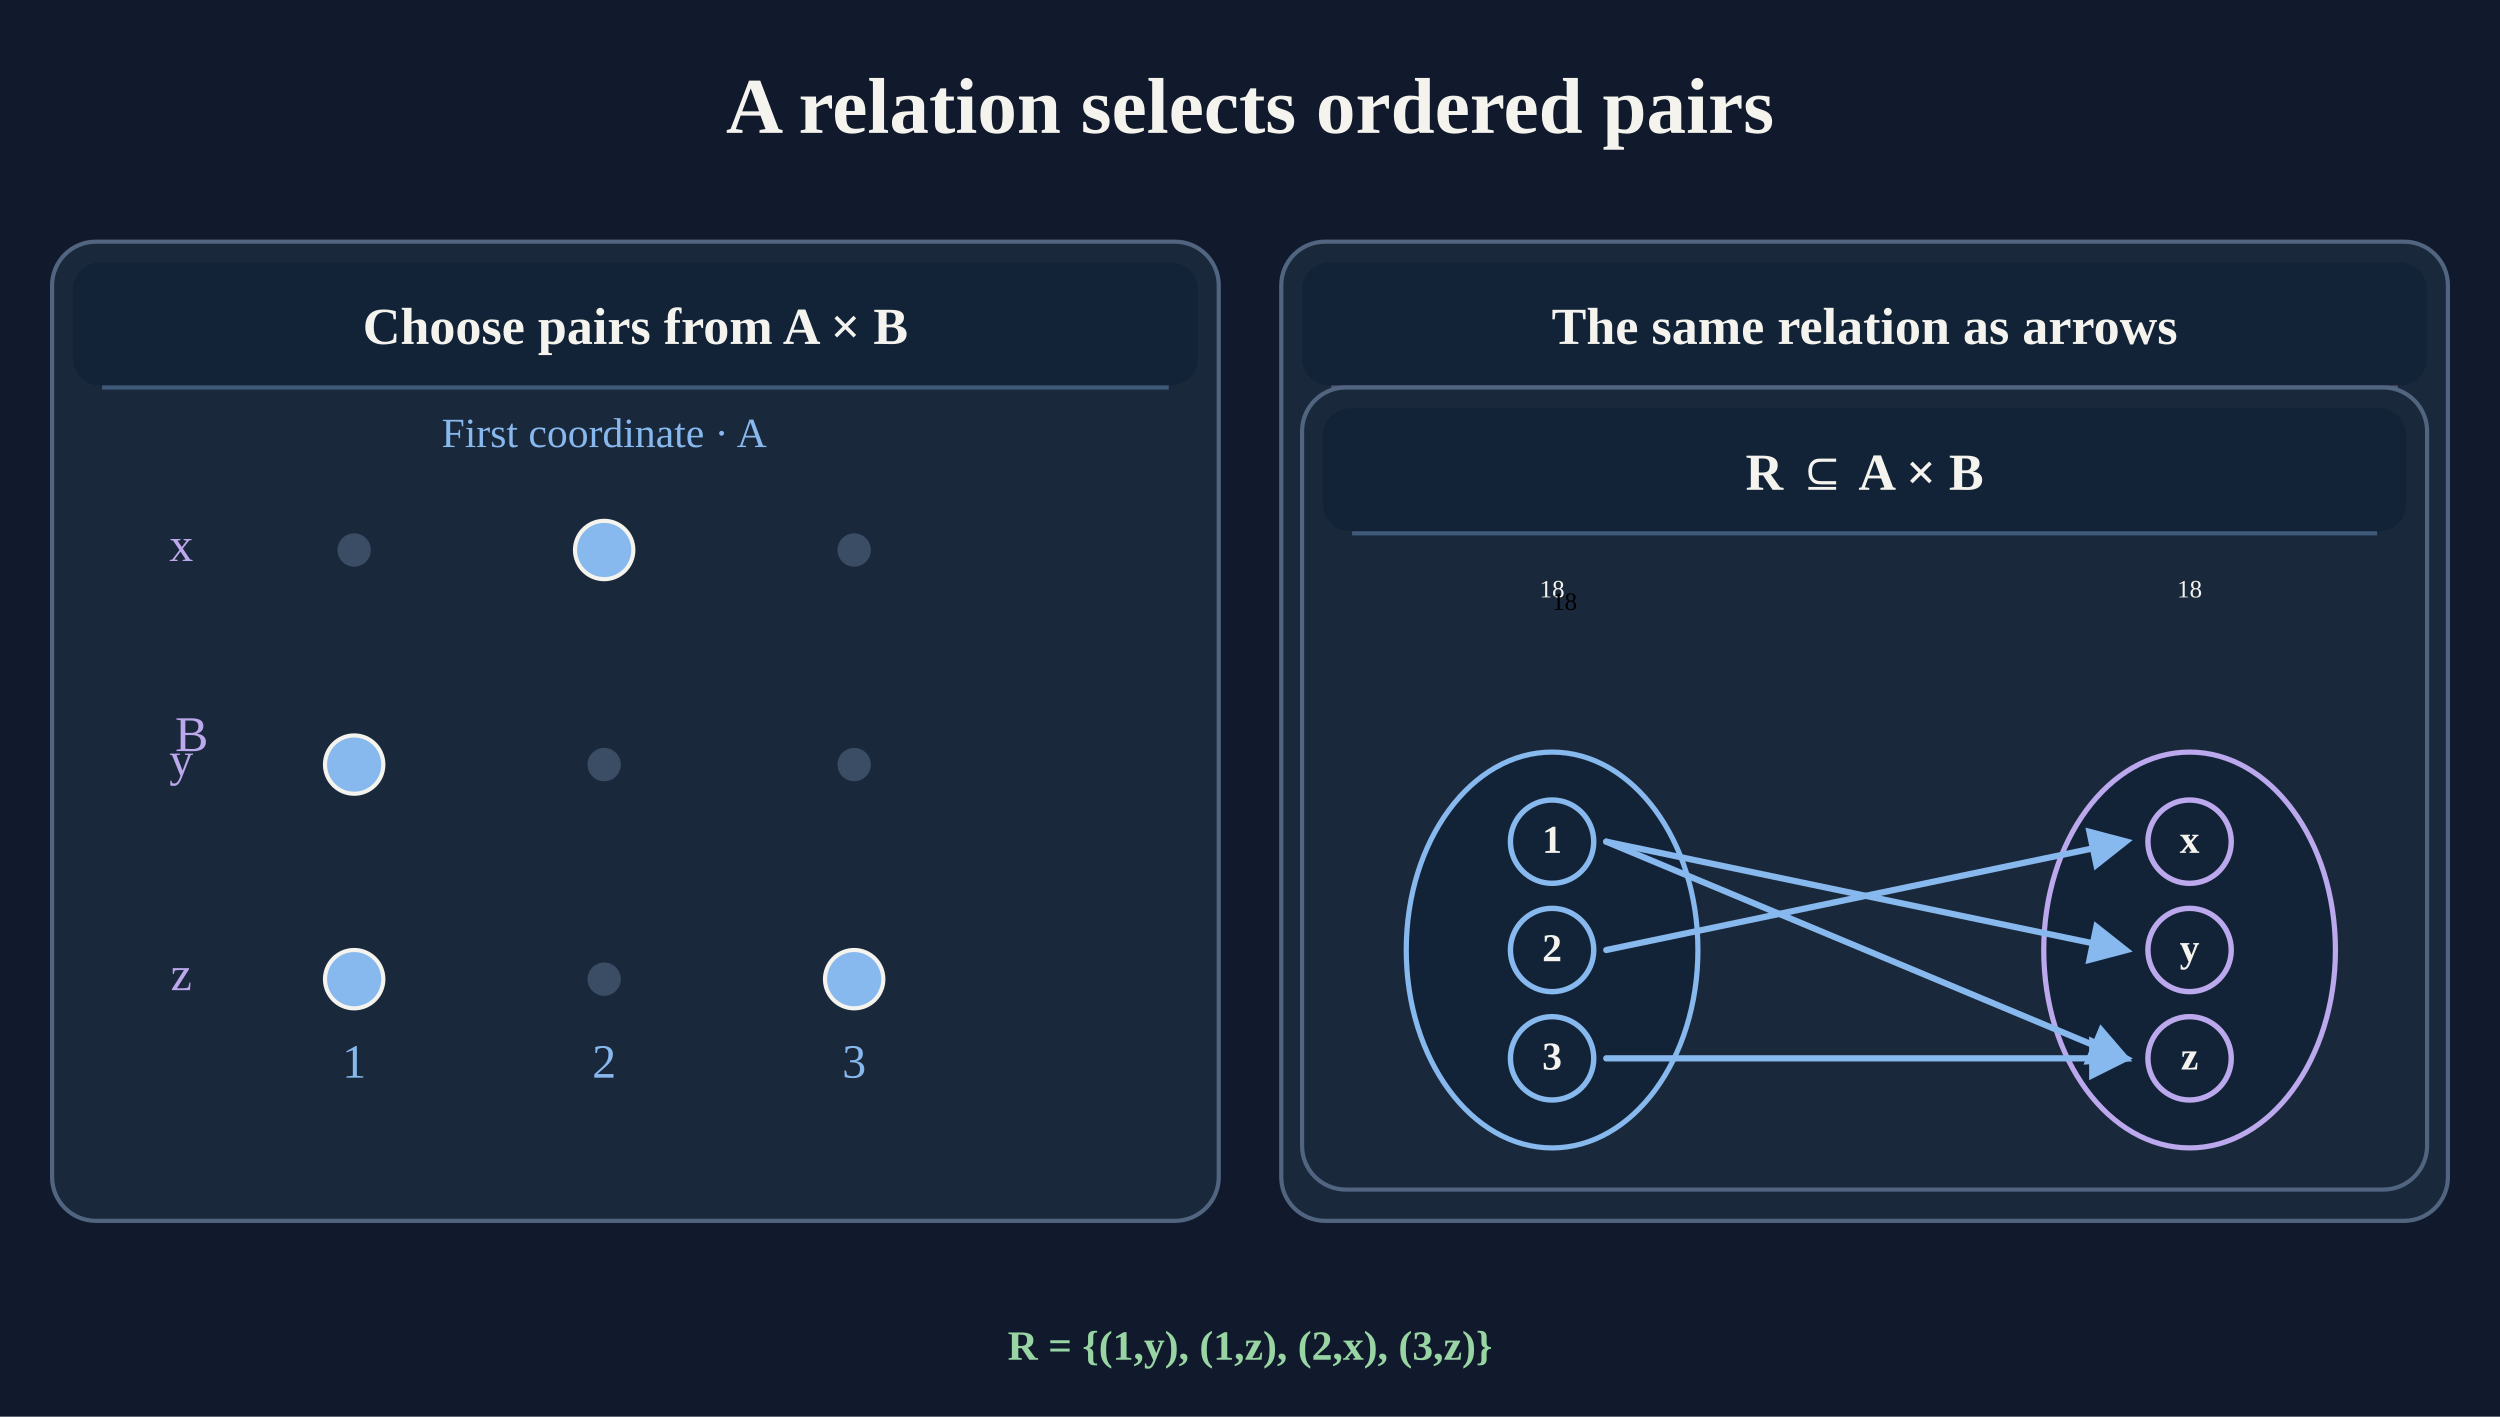
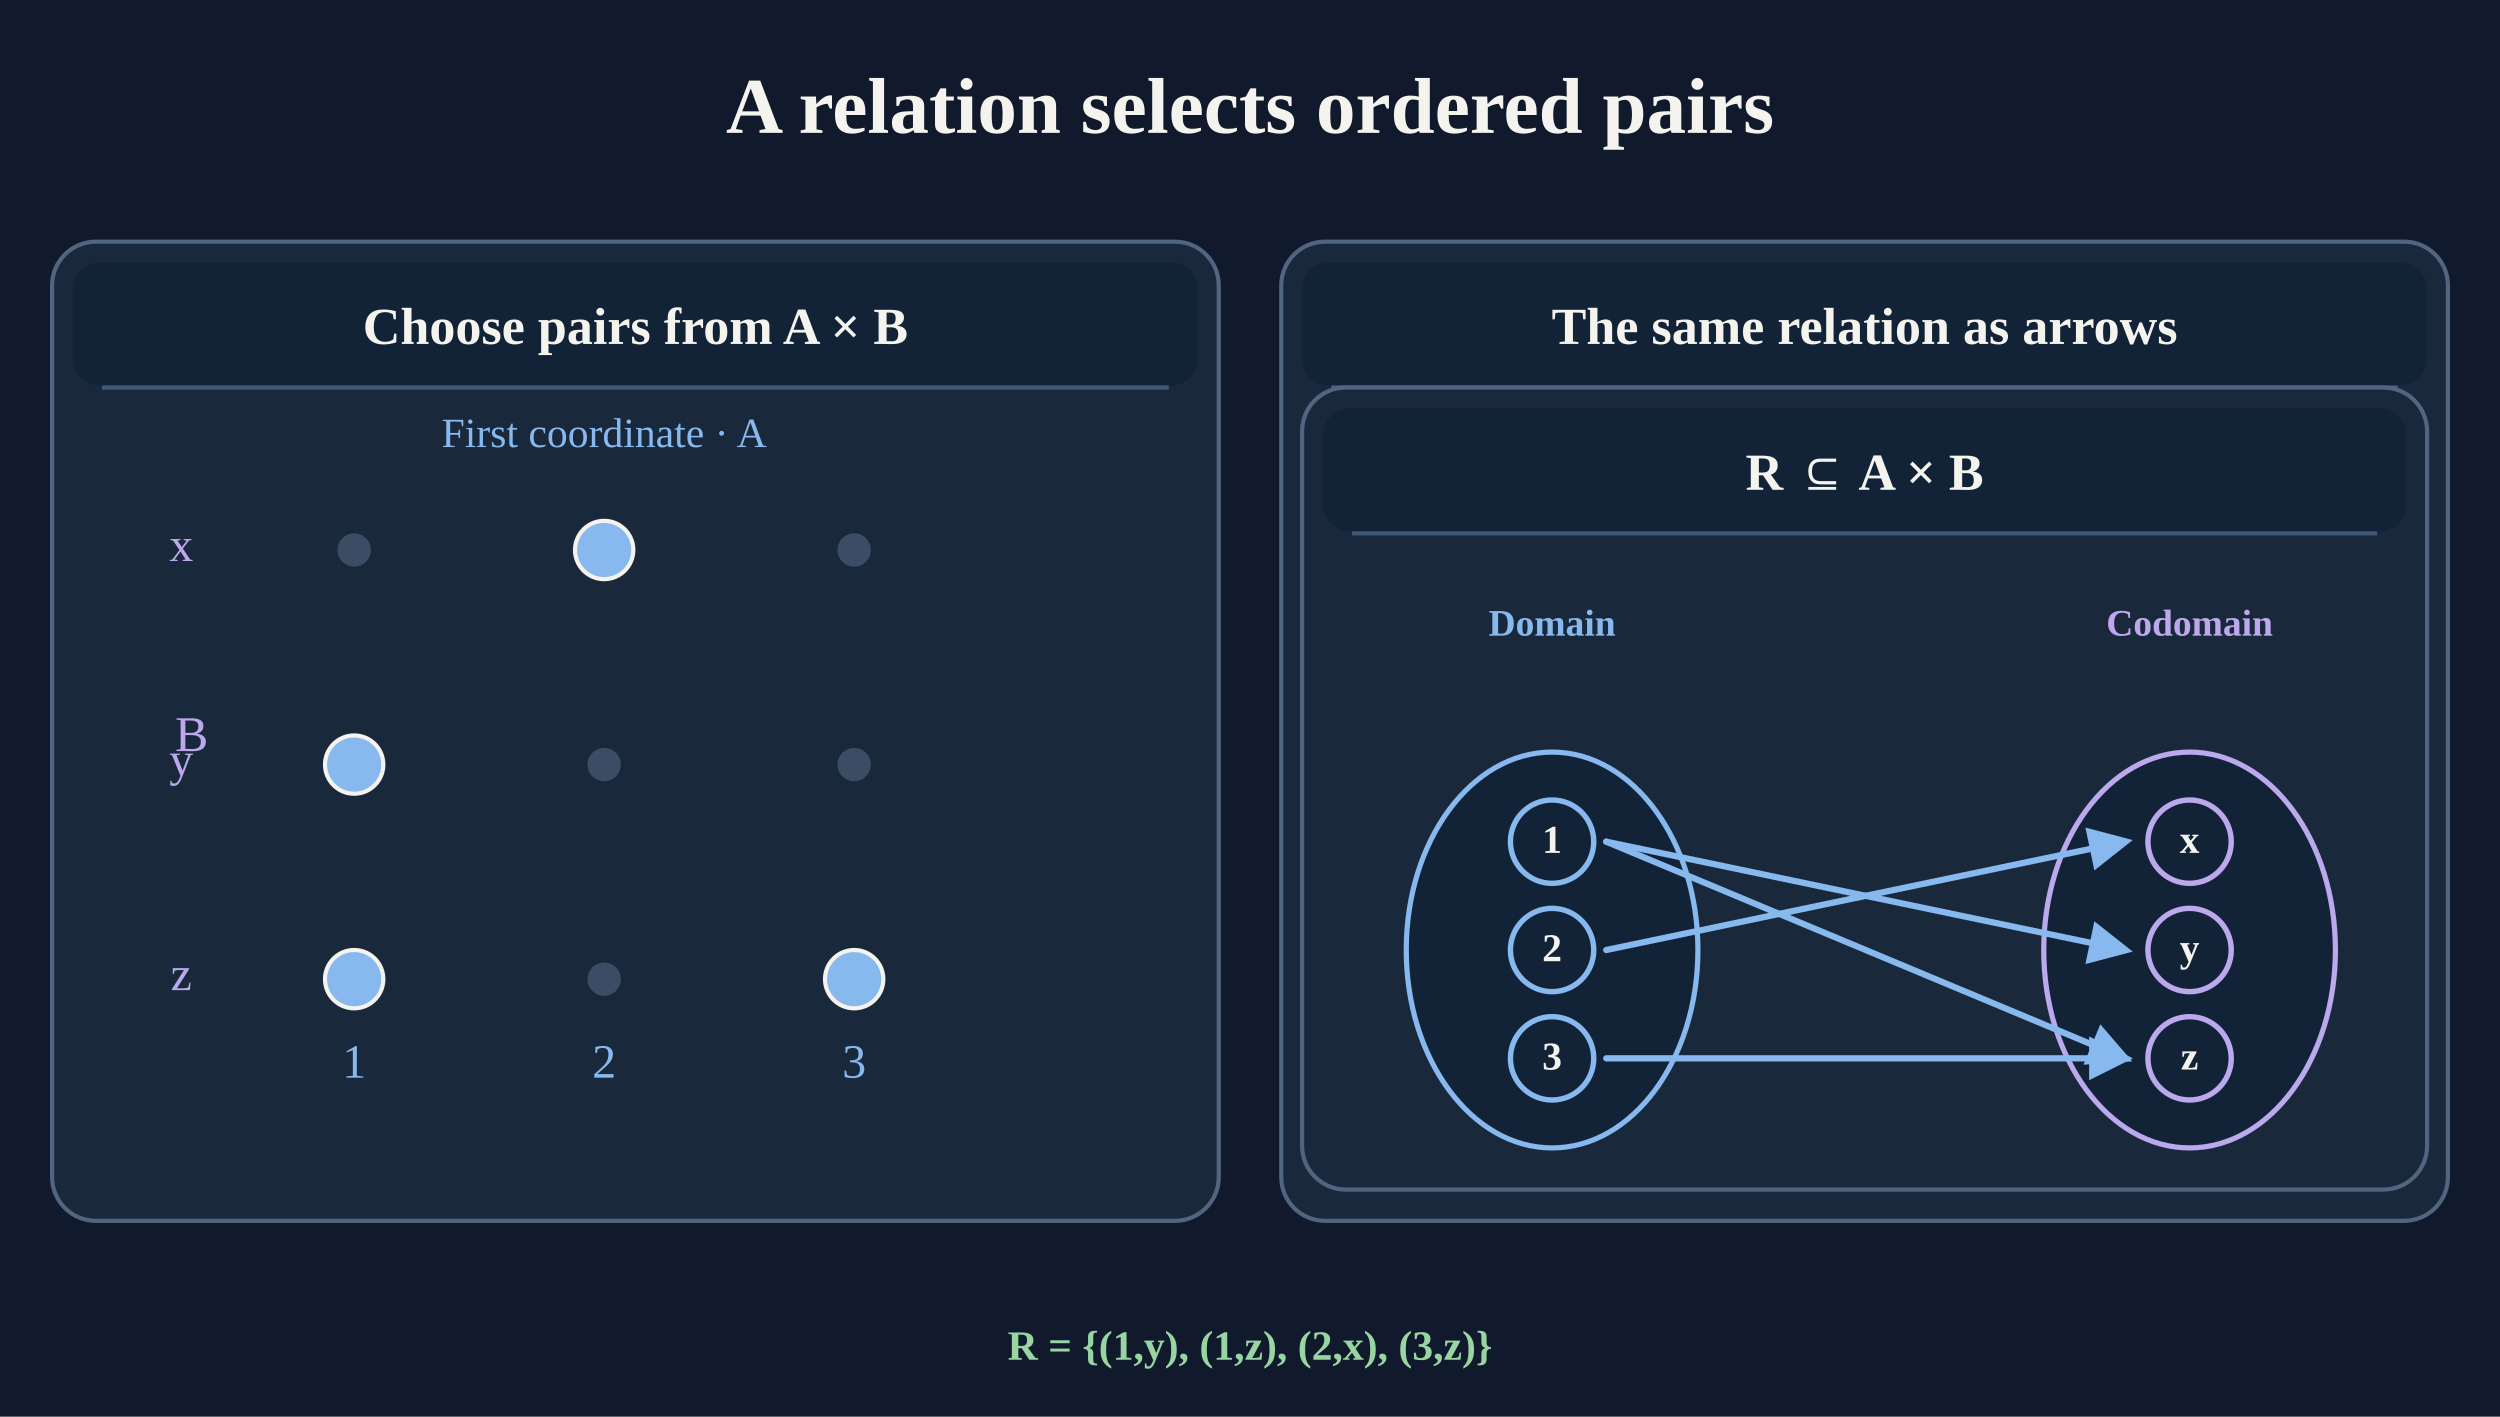
<svg xmlns="http://www.w3.org/2000/svg" viewBox="0 0 1200 680" width="1200" height="680" role="img" aria-labelledby="title desc">
  <defs>
    <marker id="arrowB" viewBox="0 0 10 10" refX="8.2" refY="5" markerWidth="7" markerHeight="7" orient="auto-start-reverse">
      <path d="M0 0 L10 5 L0 10Z" fill="#87B8EE" />
    </marker>
    <marker id="arrowR" viewBox="0 0 10 10" refX="8.2" refY="5" markerWidth="7" markerHeight="7" orient="auto-start-reverse">
      <path d="M0 0 L10 5 L0 10Z" fill="#F28D95" />
    </marker>
    <marker id="arrowM" viewBox="0 0 10 10" refX="8.2" refY="5" markerWidth="7" markerHeight="7" orient="auto-start-reverse">
      <path d="M0 0 L10 5 L0 10Z" fill="#98D5A3" />
    </marker>
    <marker id="arrowV" viewBox="0 0 10 10" refX="8.2" refY="5" markerWidth="7" markerHeight="7" orient="auto-start-reverse">
      <path d="M0 0 L10 5 L0 10Z" fill="#BCA8EC" />
    </marker>
    <marker id="arrowG" viewBox="0 0 10 10" refX="8.2" refY="5" markerWidth="7" markerHeight="7" orient="auto-start-reverse">
      <path d="M0 0 L10 5 L0 10Z" fill="#EDB86D" />
    </marker>
  </defs>
  <rect width="1200" height="680" fill="#101A2C" />
  <text x="600" y="53" fill="#F4F3ED" font-size="38" font-weight="700" text-anchor="middle" dominant-baseline="middle">A relation selects ordered pairs</text>
  <rect x="25" y="116" width="560" height="470" rx="21" fill="#19283A" stroke="#526580" stroke-width="2" />
  <rect x="35" y="126" width="540" height="59" rx="13" fill="#122338" />
  <text x="305" y="158" fill="#F4F3ED" font-size="25" font-weight="700" text-anchor="middle" dominant-baseline="middle">Choose pairs from A × B</text>
  <path d="M49 186 H561" stroke="#87B8EE" opacity=".35" stroke-width="2" />
  <rect x="615" y="116" width="560" height="470" rx="21" fill="#19283A" stroke="#526580" stroke-width="2" />
  <rect x="625" y="126" width="540" height="59" rx="13" fill="#122338" />
  <text x="895" y="158" fill="#F4F3ED" font-size="25" font-weight="700" text-anchor="middle" dominant-baseline="middle">The same relation as arrows</text>
  <path d="M639 186 H1151" stroke="#BCA8EC" opacity=".35" stroke-width="2" />
  <text x="290" y="210" fill="#87B8EE" font-size="20" font-weight="500" text-anchor="middle" dominant-baseline="middle">First coordinate · A</text>
  <text x="92" y="355" fill="#BCA8EC" font-size="24" font-weight="500" text-anchor="middle" dominant-baseline="middle">B</text>
  <text x="170" y="512" fill="#87B8EE" font-size="23" font-weight="500" text-anchor="middle" dominant-baseline="middle">1</text>
  <circle cx="170" cy="264" r="8" fill="#526580" opacity="0.6" />
  <circle cx="170" cy="367" r="14" fill="#87B8EE" opacity="1" stroke="#F4F3ED" stroke-width="2" />
  <circle cx="170" cy="470" r="14" fill="#87B8EE" opacity="1" stroke="#F4F3ED" stroke-width="2" />
  <text x="290" y="512" fill="#87B8EE" font-size="23" font-weight="500" text-anchor="middle" dominant-baseline="middle">2</text>
  <circle cx="290" cy="264" r="14" fill="#87B8EE" opacity="1" stroke="#F4F3ED" stroke-width="2" />
  <circle cx="290" cy="367" r="8" fill="#526580" opacity="0.6" />
  <circle cx="290" cy="470" r="8" fill="#526580" opacity="0.6" />
  <text x="410" y="512" fill="#87B8EE" font-size="23" font-weight="500" text-anchor="middle" dominant-baseline="middle">3</text>
  <circle cx="410" cy="264" r="8" fill="#526580" opacity="0.6" />
  <circle cx="410" cy="367" r="8" fill="#526580" opacity="0.6" />
  <circle cx="410" cy="470" r="14" fill="#87B8EE" opacity="1" stroke="#F4F3ED" stroke-width="2" />
  <text x="87" y="264" fill="#BCA8EC" font-size="23" font-weight="500" text-anchor="middle" dominant-baseline="middle">x</text>
  <text x="87" y="367" fill="#BCA8EC" font-size="23" font-weight="500" text-anchor="middle" dominant-baseline="middle">y</text>
  <text x="87" y="470" fill="#BCA8EC" font-size="23" font-weight="500" text-anchor="middle" dominant-baseline="middle">z</text>
  <rect x="625" y="186" width="540" height="385" rx="21" fill="#19283A" stroke="#526580" stroke-width="2" />
  <rect x="635" y="196" width="520" height="59" rx="13" fill="#122338" />
  <text x="895" y="228" fill="#F4F3ED" font-size="25" font-weight="700" text-anchor="middle" dominant-baseline="middle">R ⊆ A × B</text>
  <path d="M649 256 H1141" stroke="#87B8EE" opacity=".35" stroke-width="2" />
+   <text x="745" y="300" fill="#87B8EE" font-size="18" font-weight="600" text-anchor="middle" dominant-baseline="middle">Domain</text>
  <ellipse cx="745" cy="456" rx="70" ry="95" fill="#122338" stroke="#87B8EE" stroke-width="2.5" />
+   <text x="1051" y="300" fill="#BCA8EC" font-size="18" font-weight="600" text-anchor="middle" dominant-baseline="middle">Codomain</text>
  <ellipse cx="1051" cy="456" rx="70" ry="95" fill="#122338" stroke="#BCA8EC" stroke-width="2.5" />
-   <text x="745" y="284" fill="#F4F3ED" font-size="#87B8EE" font-weight="500" text-anchor="middle" dominant-baseline="middle">18</text>
-   <text x="1051" y="284" fill="#F4F3ED" font-size="#BCA8EC" font-weight="500" text-anchor="middle" dominant-baseline="middle">18</text>
-   <text x="745" y="290" fill="middle" font-size="#87B8EE" font-weight="500" text-anchor="600" dominant-baseline="middle">18</text>
  <path d="M771 404 L1020 456" fill="none" stroke="#87B8EE" stroke-width="3" stroke-linecap="round" marker-end="url(#arrowB)" />
  <path d="M771 404 L1020 508" fill="none" stroke="#87B8EE" stroke-width="3" stroke-linecap="round" marker-end="url(#arrowB)" />
  <path d="M771 456 L1020 404" fill="none" stroke="#87B8EE" stroke-width="3" stroke-linecap="round" marker-end="url(#arrowB)" />
  <path d="M771 508 L1020 508" fill="none" stroke="#87B8EE" stroke-width="3" stroke-linecap="round" marker-end="url(#arrowB)" />
  <circle cx="745" cy="404" r="20" fill="#122338" stroke="#87B8EE" stroke-width="2.6" />
  <text x="745" y="404" fill="#F4F3ED" font-size="19" font-weight="600" text-anchor="middle" dominant-baseline="middle">1</text>
  <circle cx="745" cy="456" r="20" fill="#122338" stroke="#87B8EE" stroke-width="2.6" />
  <text x="745" y="456" fill="#F4F3ED" font-size="19" font-weight="600" text-anchor="middle" dominant-baseline="middle">2</text>
  <circle cx="745" cy="508" r="20" fill="#122338" stroke="#87B8EE" stroke-width="2.6" />
  <text x="745" y="508" fill="#F4F3ED" font-size="19" font-weight="600" text-anchor="middle" dominant-baseline="middle">3</text>
  <circle cx="1051" cy="404" r="20" fill="#122338" stroke="#BCA8EC" stroke-width="2.6" />
  <text x="1051" y="404" fill="#F4F3ED" font-size="19" font-weight="600" text-anchor="middle" dominant-baseline="middle">x</text>
  <circle cx="1051" cy="456" r="20" fill="#122338" stroke="#BCA8EC" stroke-width="2.6" />
  <text x="1051" y="456" fill="#F4F3ED" font-size="19" font-weight="600" text-anchor="middle" dominant-baseline="middle">y</text>
  <circle cx="1051" cy="508" r="20" fill="#122338" stroke="#BCA8EC" stroke-width="2.6" />
  <text x="1051" y="508" fill="#F4F3ED" font-size="19" font-weight="600" text-anchor="middle" dominant-baseline="middle">z</text>
  <text x="600" y="647" fill="#98D5A3" font-size="20" font-weight="600" text-anchor="middle" dominant-baseline="middle">R = {(1,y), (1,z), (2,x), (3,z)}</text>
</svg>
